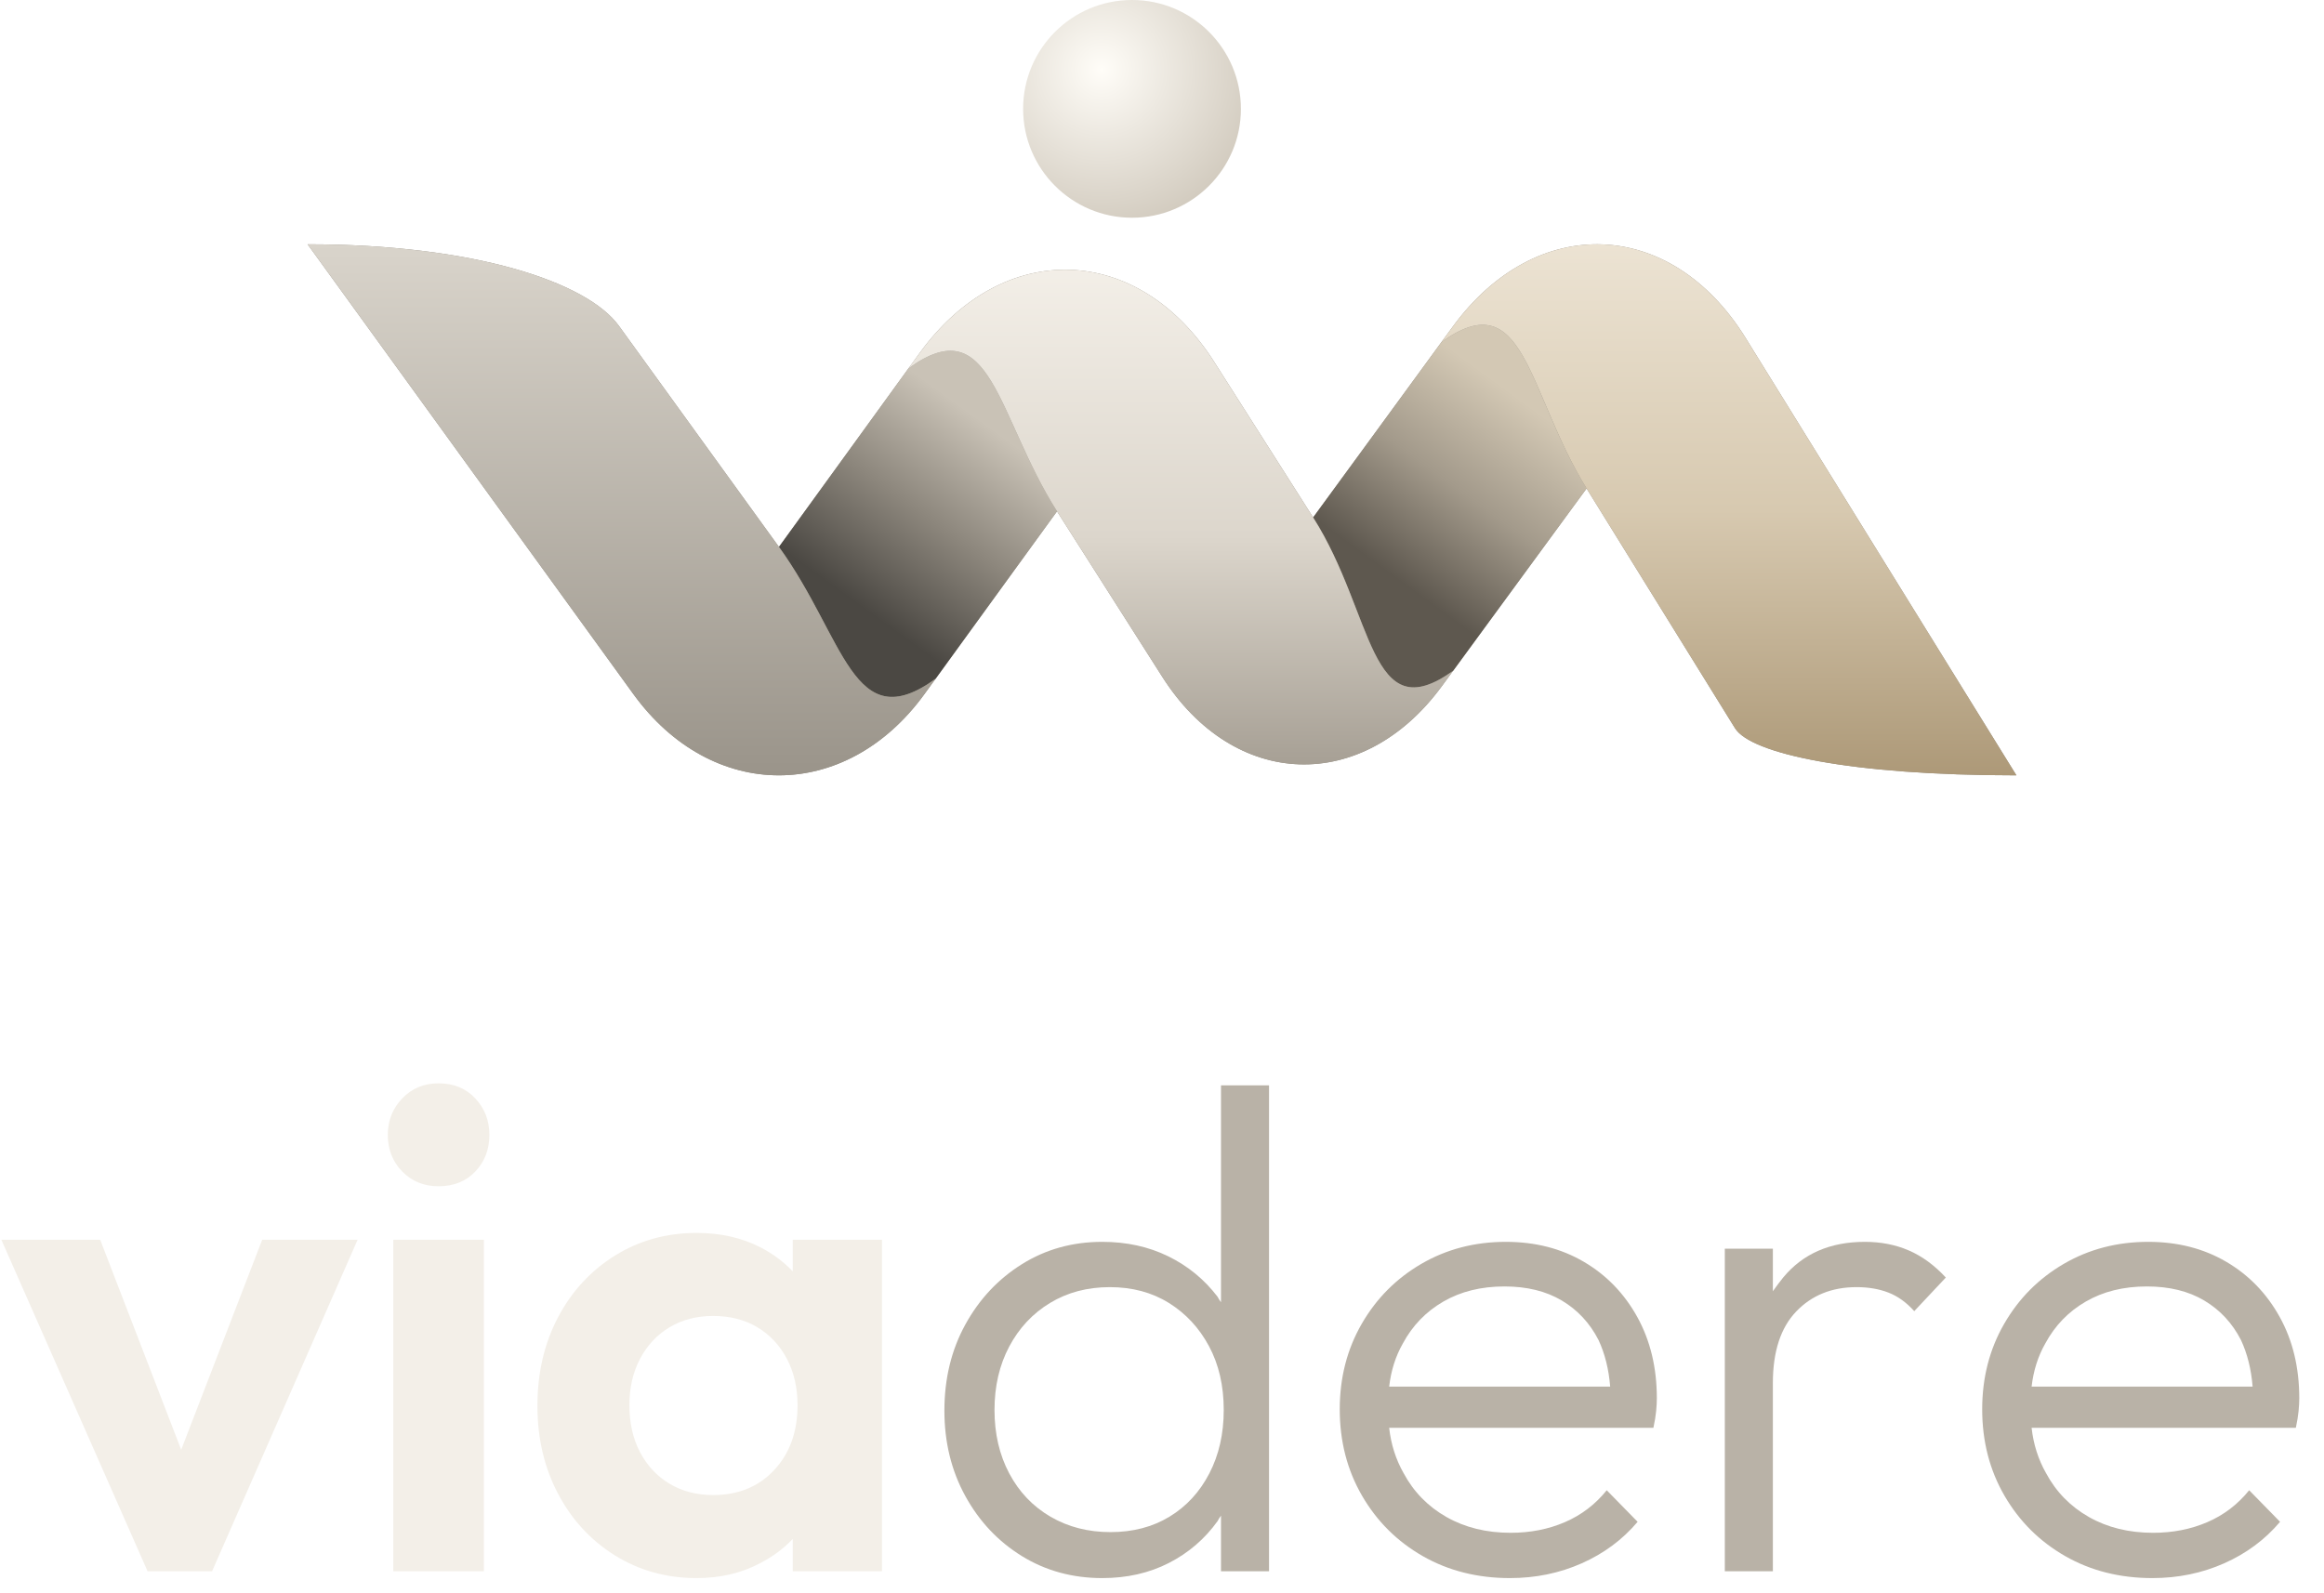
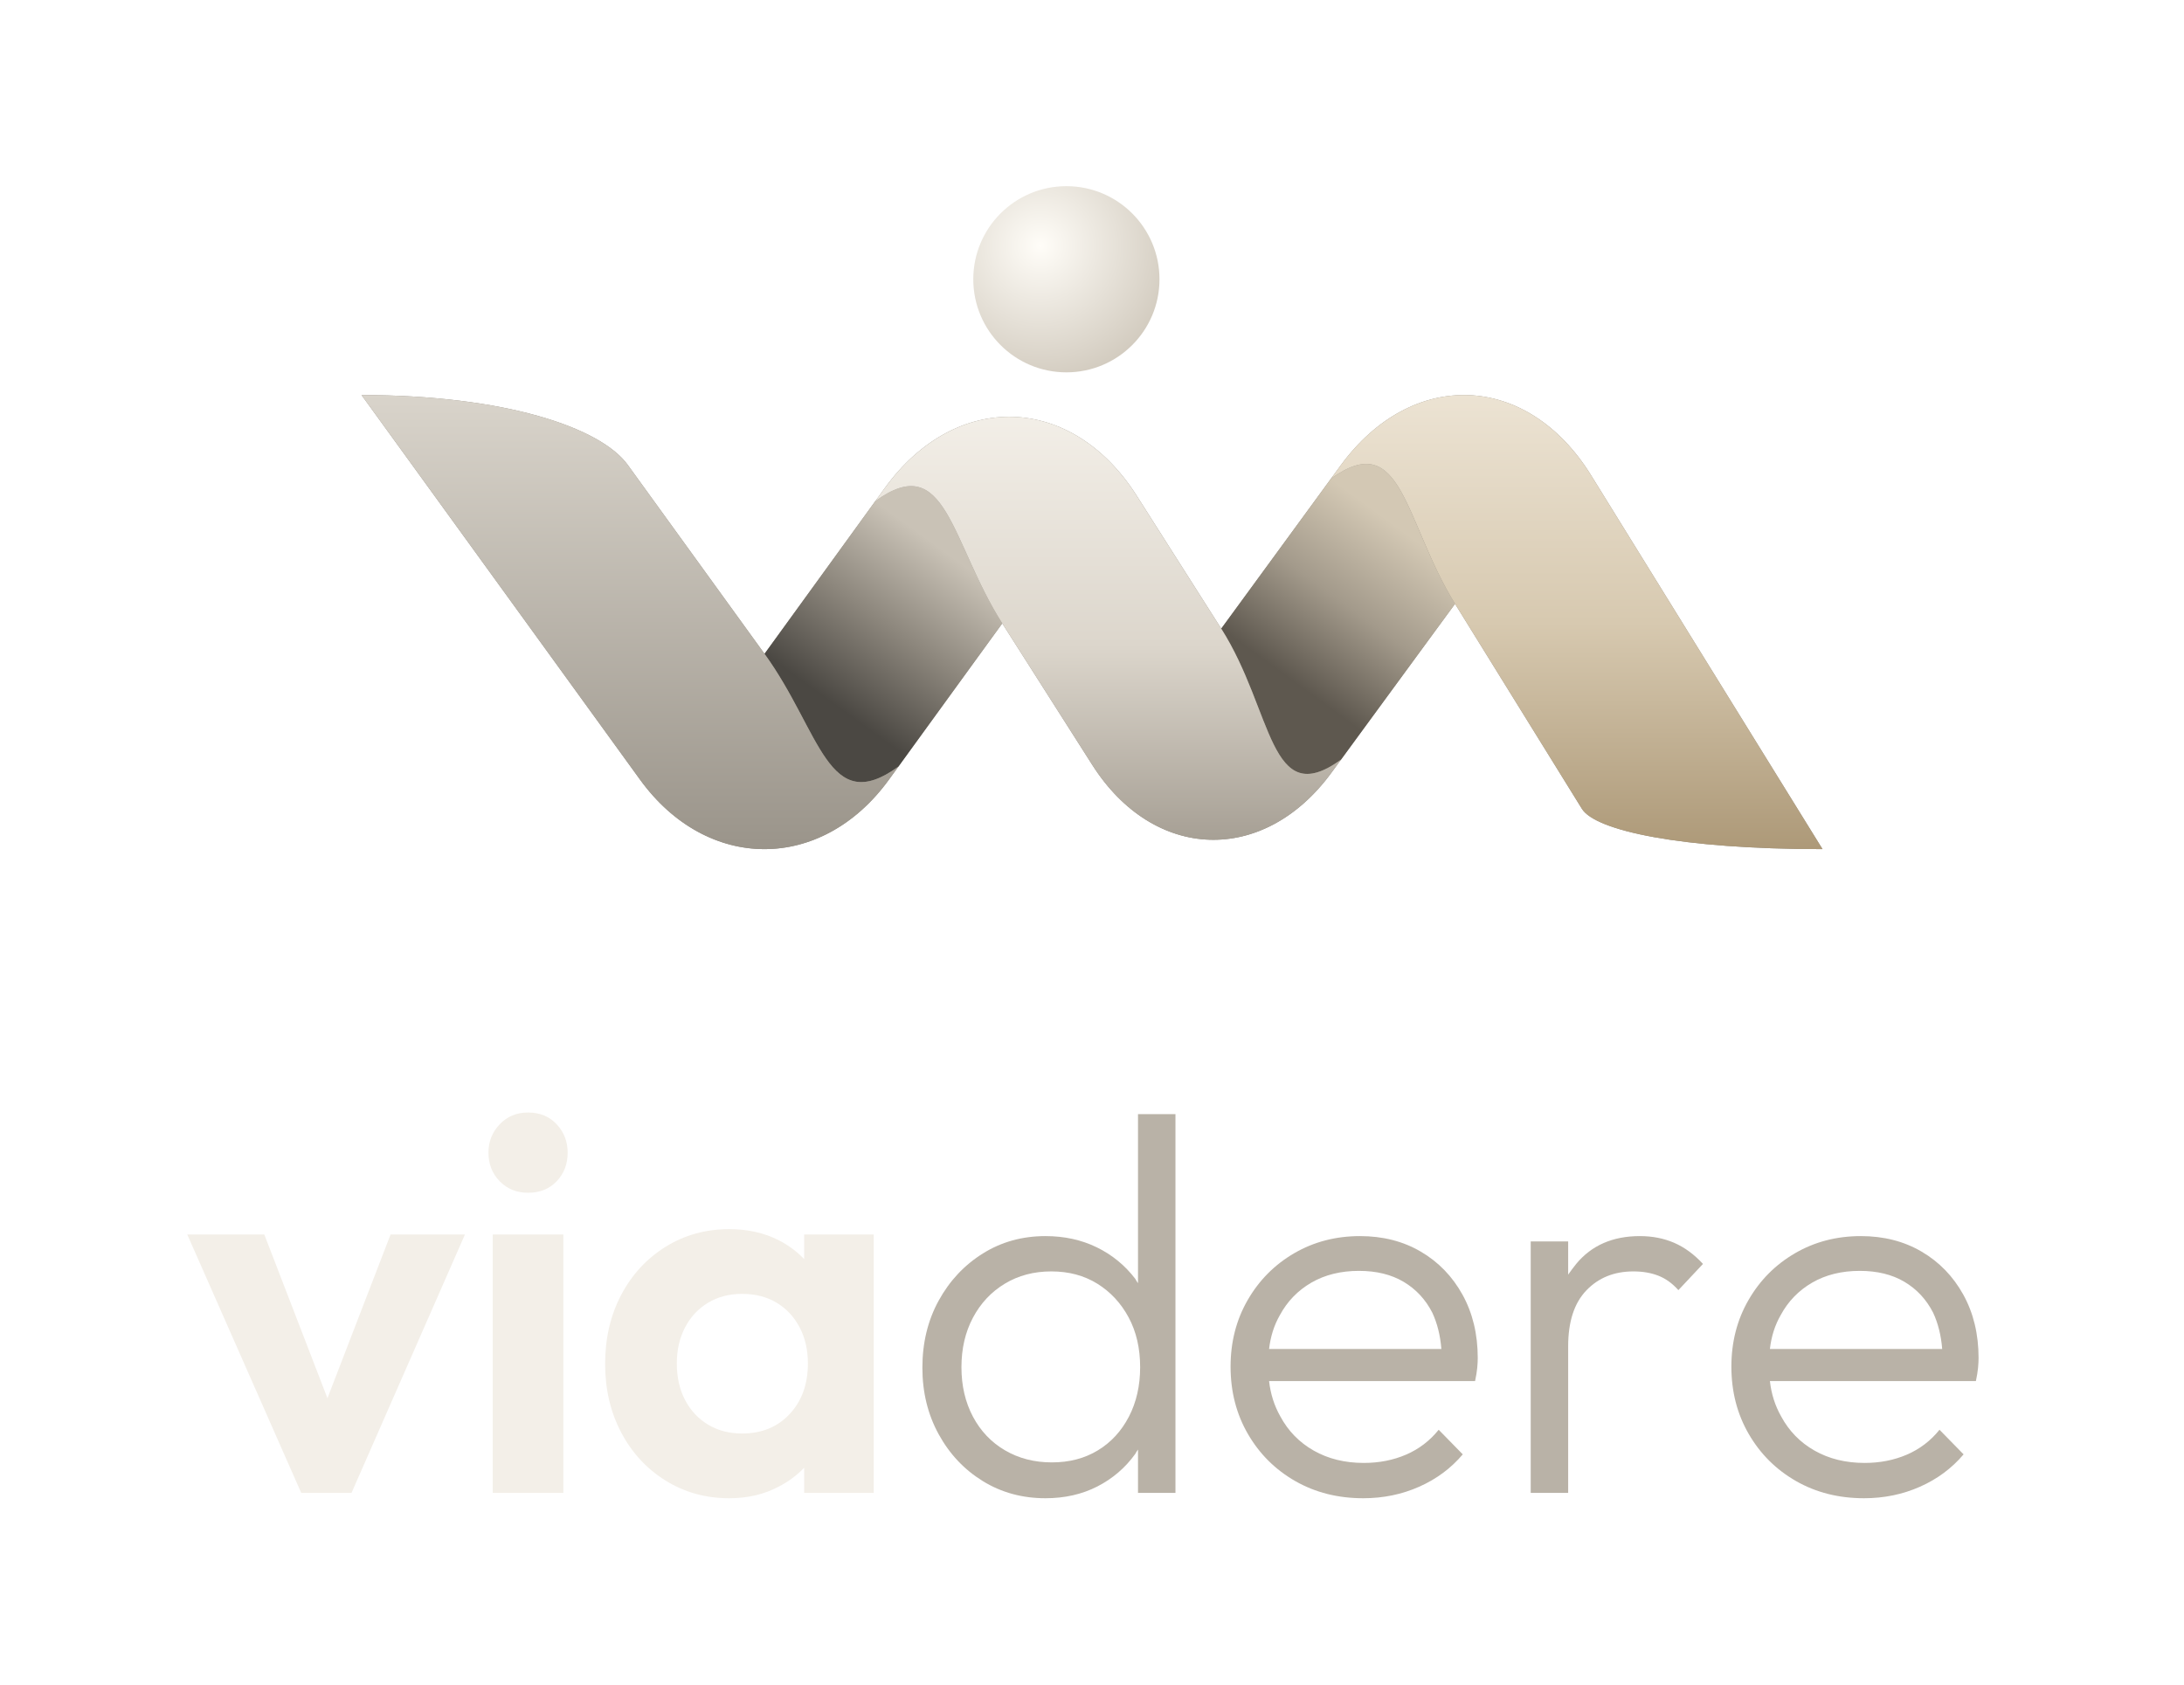
- <svg xmlns="http://www.w3.org/2000/svg" viewBox="0 0 437.53 299.87" width="437.53" height="299.87" role="img" aria-label="Viadere">
+ <svg xmlns="http://www.w3.org/2000/svg" viewBox="0 0 480.92 370.94" width="480.92" height="370.94" role="img" aria-label="Viadere">
  <defs>
    <radialGradient id="lsd-d" cx="0.36" cy="0.32" r="0.72">
      <stop offset="0" stop-color="#FFFDF8" />
      <stop offset="1" stop-color="#D3CCC0" />
    </radialGradient>
    <linearGradient id="lsd-l0" x1="88.74" y1="102.99" x2="113.12" y2="69.37" gradientUnits="userSpaceOnUse">
      <stop offset="0" stop-color="#4B4843" />
      <stop offset="0.5" stop-color="#8C867C" />
      <stop offset="1" stop-color="#C9C2B6" />
    </linearGradient>
    <linearGradient id="lsd-l1" x1="189.31" y1="97.44" x2="213.49" y2="64.4" gradientUnits="userSpaceOnUse">
      <stop offset="0" stop-color="#5E584F" />
      <stop offset="0.5" stop-color="#A39A8B" />
      <stop offset="1" stop-color="#D3C8B4" />
    </linearGradient>
    <linearGradient id="lsd-f0" x1="0" y1="46" x2="0" y2="146" gradientUnits="userSpaceOnUse">
      <stop offset="0" stop-color="#D9D4CB" />
      <stop offset="1" stop-color="#9A948A" />
    </linearGradient>
    <linearGradient id="lsd-f1" x1="0" y1="46" x2="0" y2="146" gradientUnits="userSpaceOnUse">
      <stop offset="0" stop-color="#F5F1EA" />
      <stop offset="0.55" stop-color="#DCD6CC" />
      <stop offset="1" stop-color="#A49D92" />
    </linearGradient>
    <linearGradient id="lsd-f2" x1="0" y1="46" x2="0" y2="146" gradientUnits="userSpaceOnUse">
      <stop offset="0" stop-color="#ECE3D3" />
      <stop offset="0.5" stop-color="#D7C9B0" />
      <stop offset="1" stop-color="#AD9978" />
    </linearGradient>
  </defs>
-   <g transform="translate(57.91 0)">
-     <path d="M0 46C31.34 46 52.61 53.08 58.62 61.38L88.74 102.99L115.22 66.49C130.87 44.9 156.4 45.68 170.7 68.18L189.31 97.44L215.59 61.52C231.34 40 256.71 40.99 270.74 63.66L321.71 146C290.37 146 271.7 141.91 268.73 137.12L240.79 91.98L213.57 129.17C198.67 149.53 174.45 148.74 160.91 127.45L141.09 96.28L116.14 130.69C101.32 151.11 76.1 151.1 61.31 130.67L0 46Z" fill="#8D877D" />
-     <path d="M88.74 102.99C101.18 120.16 102.65 139.14 118.23 127.81L141.09 96.28C129.64 78.27 128.81 57.95 113.12 69.37L88.74 102.99Z" fill="url(#lsd-l0)" />
-     <path d="M189.31 97.44C200.84 115.58 199.82 137.73 215.67 126.3L240.79 91.98C229.56 73.83 229.23 53.05 213.49 64.4L189.31 97.44Z" fill="url(#lsd-l1)" />
-     <path d="M0 46C31.34 46 52.61 53.08 58.62 61.38L88.74 102.99C101.18 120.16 102.65 139.14 118.23 127.81L116.14 130.69C101.32 151.11 76.1 151.1 61.31 130.67L0 46Z" fill="url(#lsd-f0)" />
-     <path d="M113.12 69.37L115.22 66.49C130.87 44.9 156.4 45.68 170.7 68.18L189.31 97.44C200.84 115.58 199.82 137.73 215.67 126.3L213.57 129.17C198.67 149.53 174.45 148.74 160.91 127.45L141.09 96.28C129.64 78.27 128.81 57.95 113.12 69.37Z" fill="url(#lsd-f1)" />
-     <path d="M213.49 64.4L215.59 61.52C231.34 40 256.71 40.99 270.74 63.66L321.71 146C290.37 146 271.7 141.91 268.73 137.12L240.79 91.98C229.56 73.83 229.23 53.05 213.49 64.4Z" fill="url(#lsd-f2)" />
-     <circle cx="155.21" cy="20.5" r="20.5" fill="url(#lsd-d)" />
-   </g>
-   <g transform="translate(0 295.87)">
-     <g fill="#F3EFE8">
-       <path transform="translate(0 0) scale(0.1292165)" d="M215 0 2 -483H146L264 -177L382 -483H521L309 0Z" />
-       <path transform="translate(66.55 0) scale(0.1292165)" d="M58 0V-483H190V0ZM124 -561Q92 -561 71.0 -582.5Q50 -604 50 -636Q50 -667 71.0 -689.0Q92 -711 124 -711Q157 -711 177.5 -689.0Q198 -667 198 -636Q198 -604 177.5 -582.5Q157 -561 124 -561Z" />
-       <path transform="translate(97.56 0) scale(0.1292165)" d="M260 10Q194 10 141.0 -23.0Q88 -56 58.0 -113.0Q28 -170 28 -241Q28 -313 58.0 -370.0Q88 -427 141.0 -460.0Q194 -493 260 -493Q312 -493 353 -472Q380 -458 400 -437V-483H530V0H400V-47Q380 -26 353 -12Q312 10 260 10ZM284 -111Q339 -111 373.0 -147.5Q407 -184 407 -242Q407 -280 391.5 -309.5Q376 -339 348.5 -355.5Q321 -372 284 -372Q248 -372 220.5 -355.5Q193 -339 177.5 -309.5Q162 -280 162 -242Q162 -203 177.5 -173.5Q193 -144 220.5 -127.5Q248 -111 284 -111Z" />
+   <g transform="translate(41 41)">
+     <g transform="translate(38.61 0)">
+       <path d="M0 46C31.34 46 52.61 53.08 58.62 61.38L88.74 102.99L115.22 66.49C130.87 44.9 156.4 45.68 170.7 68.18L189.31 97.44L215.59 61.52C231.34 40 256.71 40.99 270.74 63.66L321.71 146C290.37 146 271.7 141.91 268.73 137.12L240.79 91.98L213.57 129.17C198.67 149.53 174.45 148.74 160.91 127.45L141.09 96.28L116.14 130.69C101.32 151.11 76.1 151.1 61.31 130.67L0 46Z" fill="#8D877D" />
+       <path d="M88.74 102.99C101.18 120.16 102.65 139.14 118.23 127.81L141.09 96.28C129.64 78.27 128.81 57.95 113.12 69.37L88.74 102.99Z" fill="url(#lsd-l0)" />
+       <path d="M189.31 97.44C200.84 115.58 199.82 137.73 215.67 126.3L240.79 91.98C229.56 73.83 229.23 53.05 213.49 64.4L189.31 97.44Z" fill="url(#lsd-l1)" />
+       <path d="M0 46C31.34 46 52.61 53.08 58.62 61.38L88.74 102.99C101.18 120.16 102.65 139.14 118.23 127.81L116.14 130.69C101.32 151.11 76.1 151.1 61.31 130.67L0 46Z" fill="url(#lsd-f0)" />
+       <path d="M113.12 69.37L115.22 66.49C130.87 44.9 156.4 45.68 170.7 68.18L189.31 97.44C200.84 115.58 199.82 137.73 215.67 126.3L213.57 129.17C198.67 149.53 174.45 148.74 160.91 127.45L141.09 96.28C129.64 78.27 128.81 57.95 113.12 69.37Z" fill="url(#lsd-f1)" />
+       <path d="M213.49 64.4L215.59 61.52C231.34 40 256.71 40.99 270.74 63.66L321.71 146C290.37 146 271.7 141.91 268.73 137.12L240.79 91.98C229.56 73.83 229.23 53.05 213.49 64.4Z" fill="url(#lsd-f2)" />
+       <circle cx="155.21" cy="20.5" r="20.5" fill="url(#lsd-d)" />
    </g>
-     <g fill="#B9B2A7">
-       <path transform="translate(172.5 0) scale(0.1292165)" d="M271 10Q206 10 154.0 -22.0Q102 -54 71.5 -109.5Q41 -165 41 -234Q41 -304 71.5 -359.5Q102 -415 154.0 -447.5Q206 -480 271 -480Q324 -480 367.0 -459.0Q410 -438 439 -400Q441 -396 444 -392V-708H514V0H444V-81Q441 -77 439 -73Q411 -34 368.0 -12.0Q325 10 271 10ZM283 -57Q332 -57 369.0 -79.5Q406 -102 427.0 -142.5Q448 -183 448 -235Q448 -288 426.5 -328.0Q405 -368 368.0 -391.0Q331 -414 282.0 -414.0Q233 -414 195.0 -391.0Q157 -368 135.5 -327.5Q114 -287 114.0 -235.0Q114 -183 135.5 -142.5Q157 -102 195.5 -79.5Q234 -57 283 -57Z" />
-       <path transform="translate(247.06 0) scale(0.1292165)" d="M288 10Q217 10 161.0 -22.0Q105 -54 72.5 -110.0Q40 -166 40 -236Q40 -305 72.0 -360.5Q104 -416 159.0 -448.0Q214 -480 282 -480Q346 -480 395.5 -451.0Q445 -422 473.5 -370.5Q502 -319 502 -252Q502 -244 501.0 -233.5Q500 -223 497 -209H112Q116 -173 133 -143Q155 -102 195.5 -79.0Q236 -56 289 -56Q332 -56 368.0 -71.5Q404 -87 429 -118L474 -72Q441 -33 392.5 -11.5Q344 10 288 10ZM112 -269H434Q431 -307 417 -337Q398 -374 363.5 -394.5Q329 -415 280 -415Q229 -415 191.0 -393.0Q153 -371 132 -332Q116 -304 112 -269Z" />
-       <path transform="translate(315.55 0) scale(0.1292165)" d="M71 0V-470H141V-408Q148 -418 156 -428Q199 -480 275 -480Q310 -480 339.0 -467.5Q368 -455 393 -428L347 -379Q330 -398 309.5 -406.0Q289 -414 263 -414Q209 -414 175.0 -378.5Q141 -343 141 -274V0Z" />
-       <path transform="translate(368.01 0) scale(0.1292165)" d="M288 10Q217 10 161.0 -22.0Q105 -54 72.5 -110.0Q40 -166 40 -236Q40 -305 72.0 -360.5Q104 -416 159.0 -448.0Q214 -480 282 -480Q346 -480 395.5 -451.0Q445 -422 473.5 -370.5Q502 -319 502 -252Q502 -244 501.0 -233.5Q500 -223 497 -209H112Q116 -173 133 -143Q155 -102 195.5 -79.0Q236 -56 289 -56Q332 -56 368.0 -71.5Q404 -87 429 -118L474 -72Q441 -33 392.5 -11.5Q344 10 288 10ZM112 -269H434Q431 -307 417 -337Q398 -374 363.5 -394.5Q329 -415 280 -415Q229 -415 191.0 -393.0Q153 -371 132 -332Q116 -304 112 -269Z" />
+     <g transform="translate(0 287.77)">
+       <g fill="#F3EFE8">
+         <path transform="translate(0 0) scale(0.117815)" d="M215 0 2 -483H146L264 -177L382 -483H521L309 0Z" />
+         <path transform="translate(60.67 0) scale(0.117815)" d="M58 0V-483H190V0ZM124 -561Q92 -561 71.0 -582.5Q50 -604 50 -636Q50 -667 71.0 -689.0Q92 -711 124 -711Q157 -711 177.5 -689.0Q198 -667 198 -636Q198 -604 177.5 -582.5Q157 -561 124 -561Z" />
+         <path transform="translate(88.95 0) scale(0.117815)" d="M260 10Q194 10 141.0 -23.0Q88 -56 58.0 -113.0Q28 -170 28 -241Q28 -313 58.0 -370.0Q88 -427 141.0 -460.0Q194 -493 260 -493Q312 -493 353 -472Q380 -458 400 -437V-483H530V0H400V-47Q380 -26 353 -12Q312 10 260 10ZM284 -111Q339 -111 373.0 -147.5Q407 -184 407 -242Q407 -280 391.5 -309.5Q376 -339 348.5 -355.5Q321 -372 284 -372Q248 -372 220.5 -355.5Q193 -339 177.5 -309.5Q162 -280 162 -242Q162 -203 177.5 -173.5Q193 -144 220.5 -127.5Q248 -111 284 -111Z" />
+       </g>
+       <g fill="#B9B2A7">
+         <path transform="translate(157.28 0) scale(0.117815)" d="M271 10Q206 10 154.0 -22.0Q102 -54 71.5 -109.5Q41 -165 41 -234Q41 -304 71.5 -359.5Q102 -415 154.0 -447.5Q206 -480 271 -480Q324 -480 367.0 -459.0Q410 -438 439 -400Q441 -396 444 -392V-708H514V0H444V-81Q441 -77 439 -73Q411 -34 368.0 -12.0Q325 10 271 10ZM283 -57Q332 -57 369.0 -79.5Q406 -102 427.0 -142.5Q448 -183 448 -235Q448 -288 426.5 -328.0Q405 -368 368.0 -391.0Q331 -414 282.0 -414.0Q233 -414 195.0 -391.0Q157 -368 135.5 -327.5Q114 -287 114.0 -235.0Q114 -183 135.5 -142.5Q157 -102 195.5 -79.5Q234 -57 283 -57Z" />
+         <path transform="translate(225.26 0) scale(0.117815)" d="M288 10Q217 10 161.0 -22.0Q105 -54 72.5 -110.0Q40 -166 40 -236Q40 -305 72.0 -360.5Q104 -416 159.0 -448.0Q214 -480 282 -480Q346 -480 395.5 -451.0Q445 -422 473.5 -370.5Q502 -319 502 -252Q502 -244 501.0 -233.5Q500 -223 497 -209H112Q116 -173 133 -143Q155 -102 195.5 -79.0Q236 -56 289 -56Q332 -56 368.0 -71.5Q404 -87 429 -118L474 -72Q441 -33 392.5 -11.5Q344 10 288 10ZM112 -269H434Q431 -307 417 -337Q398 -374 363.5 -394.5Q329 -415 280 -415Q229 -415 191.0 -393.0Q153 -371 132 -332Q116 -304 112 -269Z" />
+         <path transform="translate(287.7 0) scale(0.117815)" d="M71 0V-470H141V-408Q148 -418 156 -428Q199 -480 275 -480Q310 -480 339.0 -467.5Q368 -455 393 -428L347 -379Q330 -398 309.5 -406.0Q289 -414 263 -414Q209 -414 175.0 -378.5Q141 -343 141 -274V0Z" />
+         <path transform="translate(335.54 0) scale(0.117815)" d="M288 10Q217 10 161.0 -22.0Q105 -54 72.5 -110.0Q40 -166 40 -236Q40 -305 72.0 -360.5Q104 -416 159.0 -448.0Q214 -480 282 -480Q346 -480 395.5 -451.0Q445 -422 473.5 -370.5Q502 -319 502 -252Q502 -244 501.0 -233.5Q500 -223 497 -209H112Q116 -173 133 -143Q155 -102 195.5 -79.0Q236 -56 289 -56Q332 -56 368.0 -71.5Q404 -87 429 -118L474 -72Q441 -33 392.5 -11.5Q344 10 288 10ZM112 -269H434Q431 -307 417 -337Q398 -374 363.5 -394.5Q329 -415 280 -415Q229 -415 191.0 -393.0Q153 -371 132 -332Q116 -304 112 -269Z" />
+       </g>
    </g>
  </g>
</svg>
